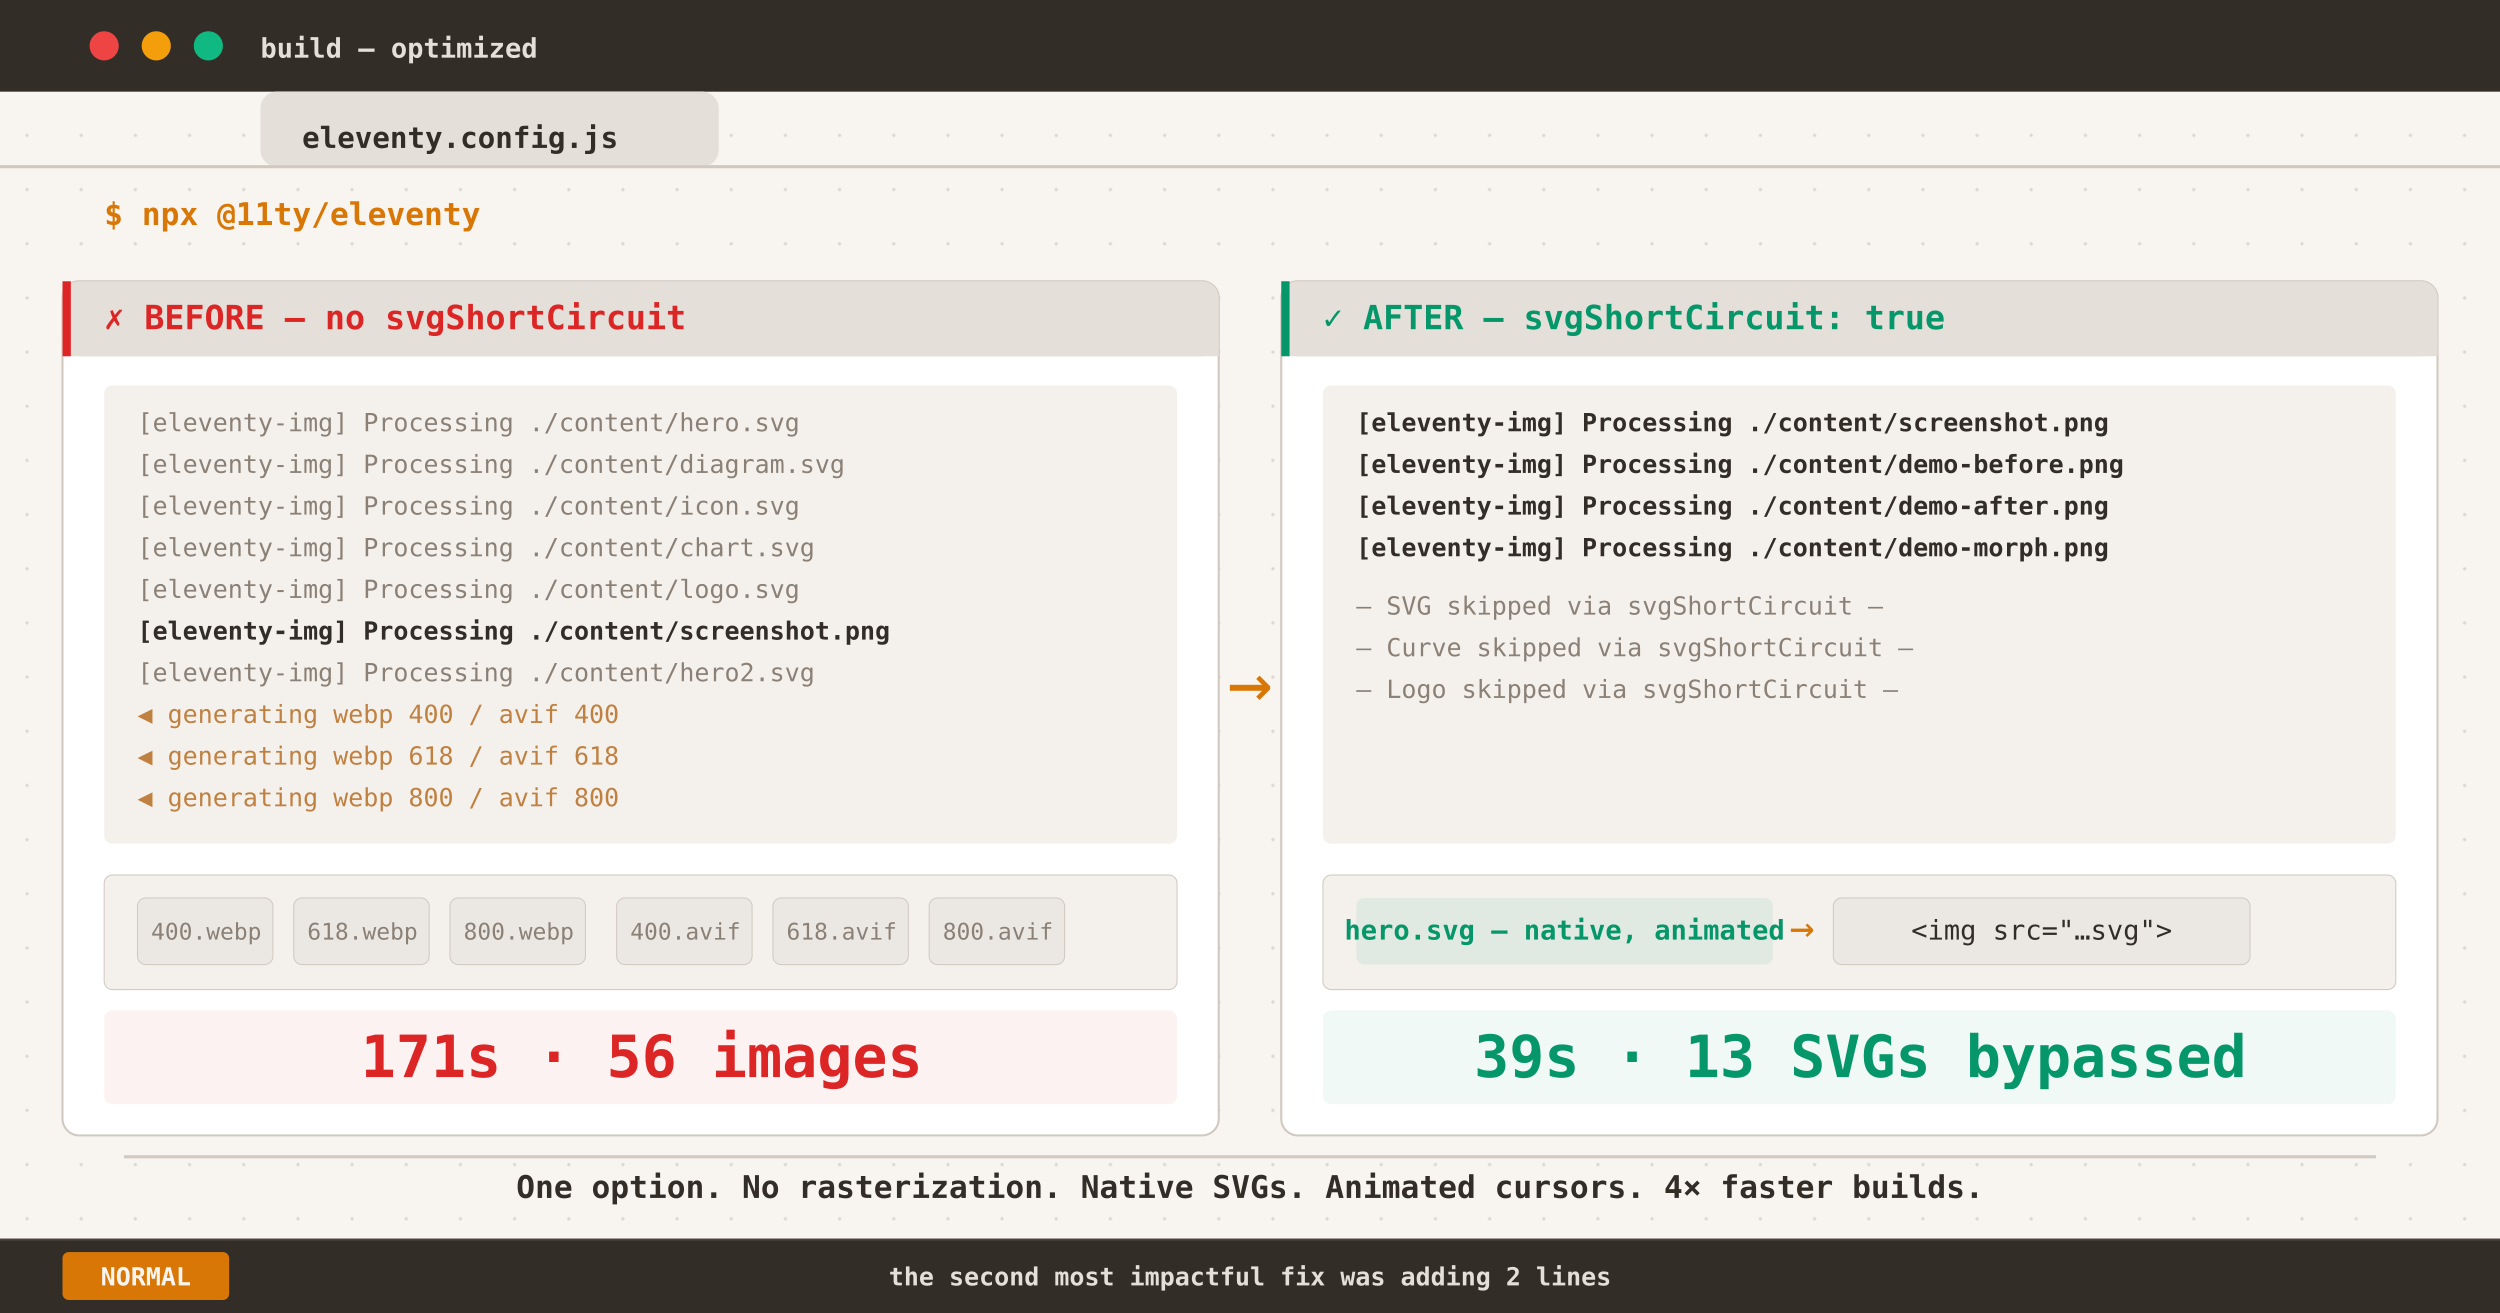
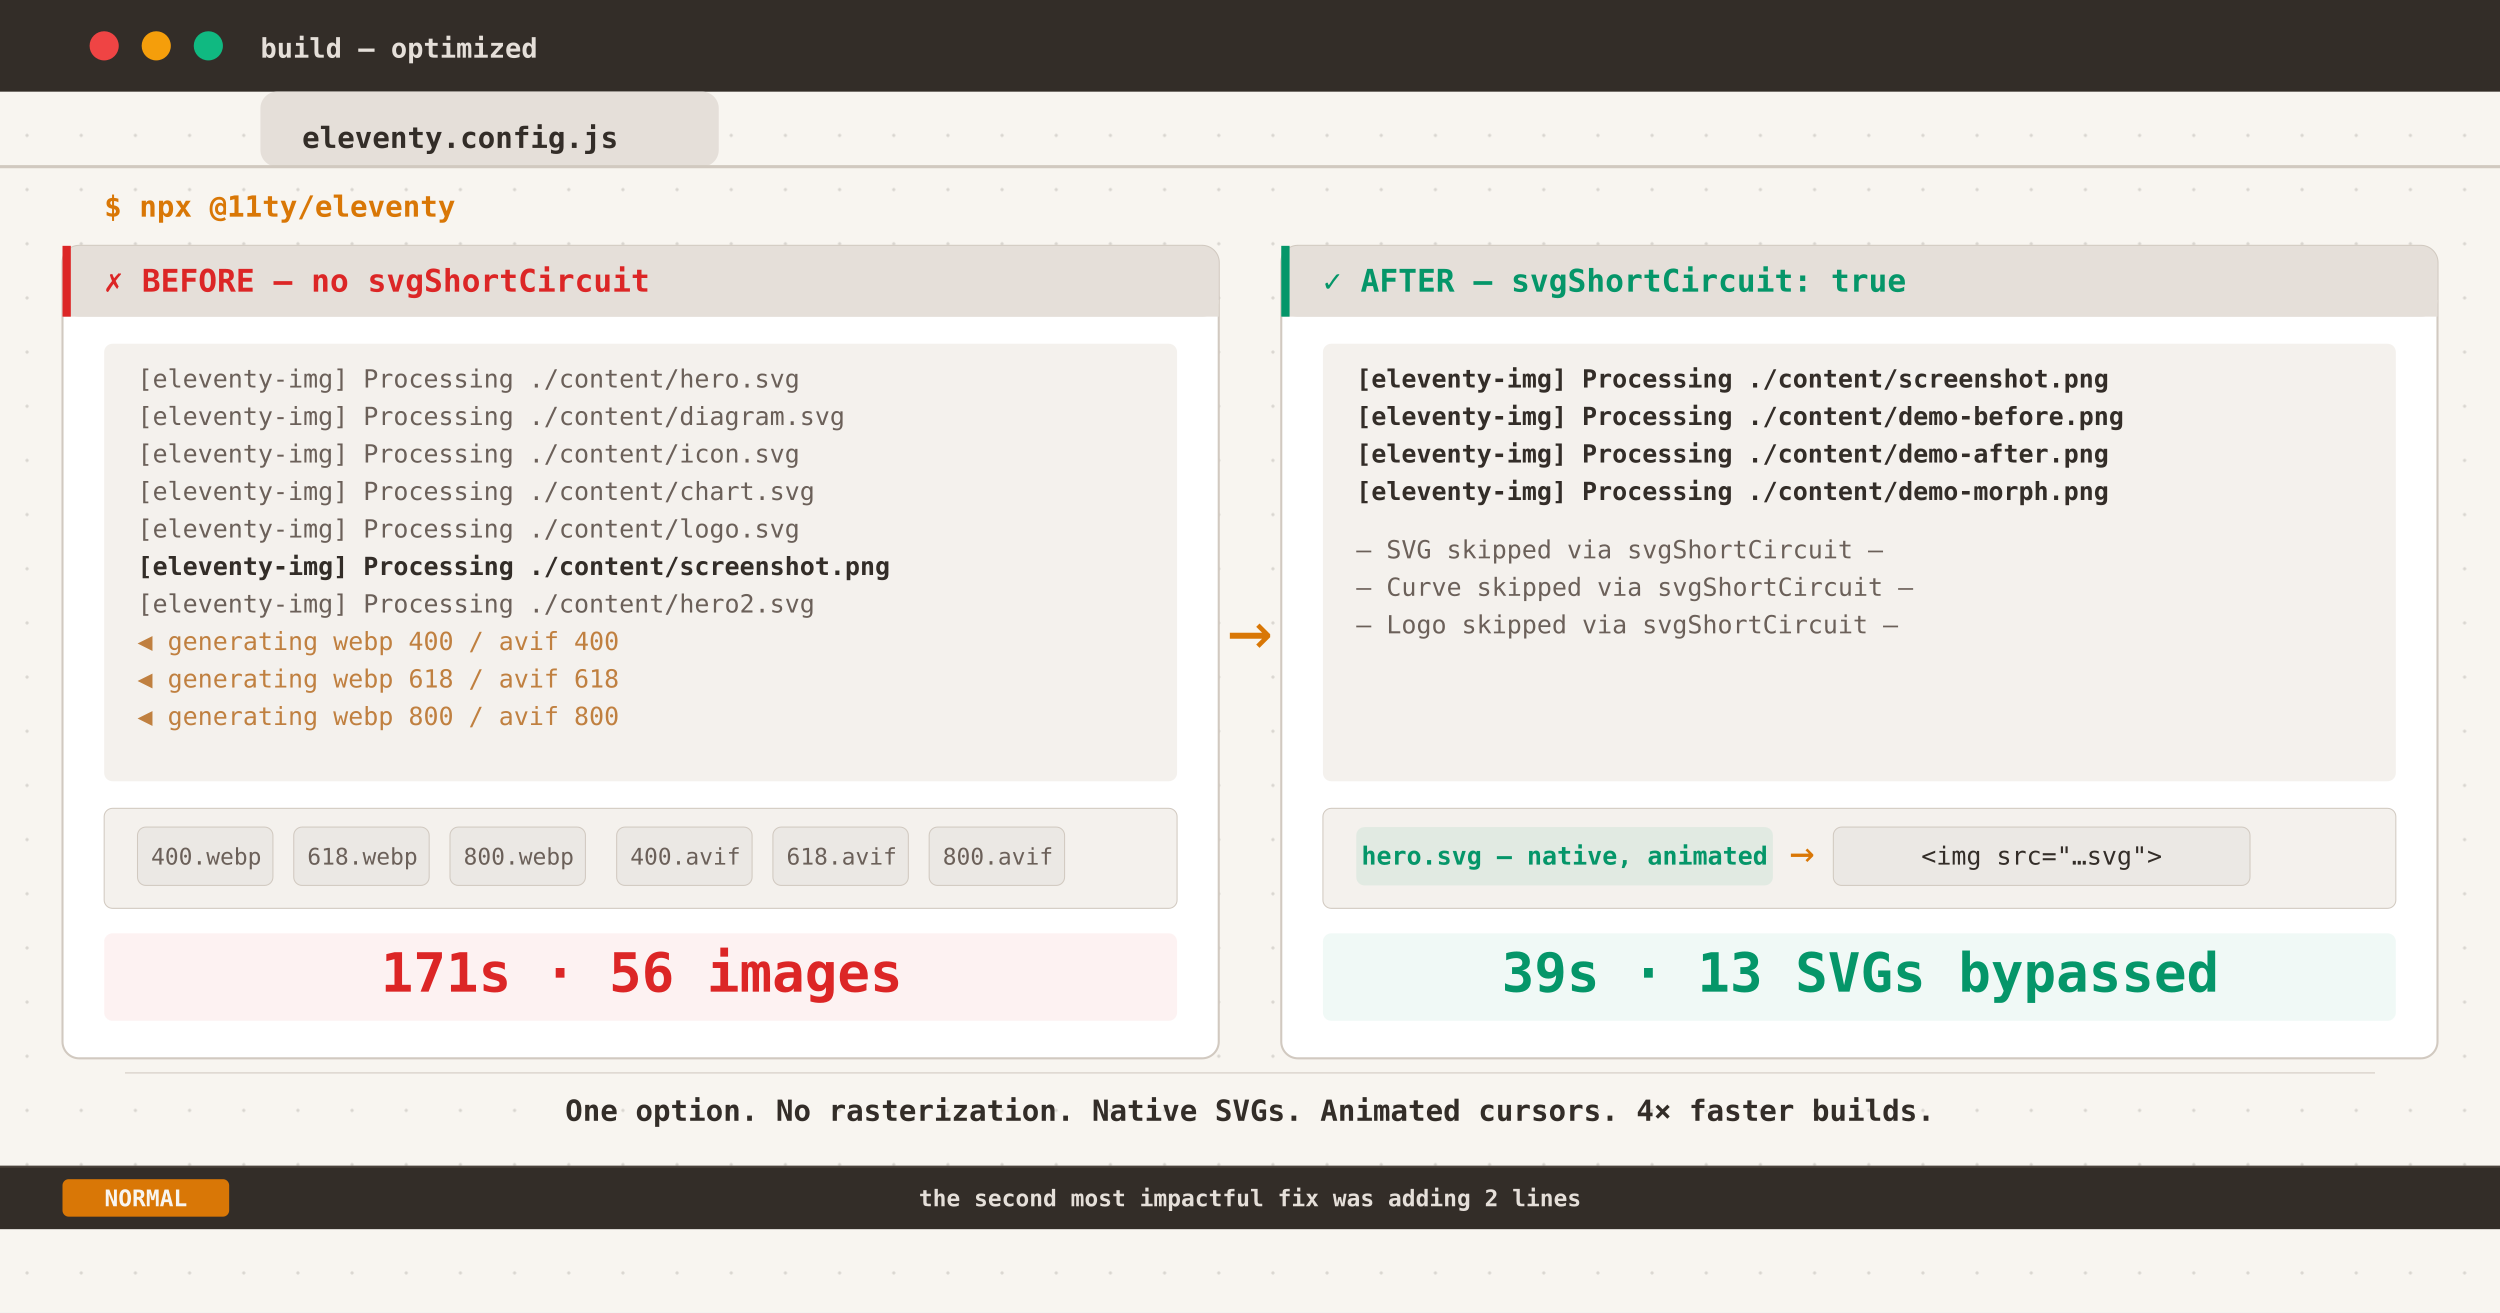
<svg xmlns="http://www.w3.org/2000/svg" viewBox="0 0 1200 630" width="1200" height="630">
  <defs>
    <style>
      .canvas-bg { fill: #f8f5f0; }
      .grid-dots { fill: #332D28; opacity: 0.15; }
      .title-bar { fill: #332D28; }
      .ui-tab { fill: #E5DFD9; }
      .ui-tab-text { fill: #332D28; }
      .ui-border { stroke: #D1C9C0; }
      .panel-bg { fill: #FFFFFF; }
      .log-bg { fill: #F4F1ED; }
      .text-base { fill: #F8F5F0; }
      .text-dark { fill: #332D28; }
-       .text-muted { fill: #8A8075; }
+       .text-muted { fill: #6B6059; }
      .text-prompt { fill: #D97706; font-weight: 700; }
      .text-hint { fill: #332D28; font-weight: 600; }
      .arrow { fill: #D97706; }
      .status-fail { fill: #DC2626; }
      .status-success { fill: #059669; }
      .accent-amber { fill: #D97706; }
      .badge-success { fill: #059669; fill-opacity: 0.08; }
      .badge-muted { fill: #332D28; fill-opacity: 0.05; }
      .statusbar-bg { fill: #332D28; }
      .statusbar-border { stroke: #4A423B; }
      .statusbar-badge { fill: #D97706; }
      .statusbar-badge-text { fill: #F8F5F0; }
      .statusbar-info { fill: #E5DFD9; }
+ 

      @media (prefers-color-scheme: dark) {
        .canvas-bg { fill: #161616; }
        .grid-dots { fill: #453E38; opacity: 0.3; }
        .title-bar { fill: #29241F; }
        .ui-tab { fill: #3D3630; }
        .ui-tab-text { fill: #F8F5F0; }
        .ui-border { stroke: #453E38; }
        .panel-bg { fill: #2E2924; }
        .log-bg { fill: #352F2A; }
        .text-base { fill: #F8F5F0; }
        .text-dark { fill: #D1D6CC; }
        .text-muted { fill: #7A6A5C; }
        .text-prompt { fill: #F59E0B; font-weight: normal; }
        .text-hint { fill: #D1D6CC; font-weight: normal; }
        .arrow { fill: #F59E0B; }
        .status-fail { fill: #E05050; }
        .status-success { fill: #10D9A8; }
        .accent-amber { fill: #F59E0B; }
        .badge-success { fill: #10D9A8; fill-opacity: 0.1; }
        .badge-muted { fill: #453E38; fill-opacity: 0.3; }
        .statusbar-bg { fill: #29241F; }
        .statusbar-border { stroke: #453E38; }
        .statusbar-badge { fill: #F59E0B; }
        .statusbar-badge-text { fill: #1C1917; }
        .statusbar-info { fill: #D1D6CC; }
      }
    </style>
    <pattern id="dynamic-dots" x="0" y="0" width="26" height="26" patternUnits="userSpaceOnUse">
      <circle class="grid-dots" cx="13" cy="13" r="0.8" />
    </pattern>
  </defs>
  <rect class="canvas-bg" width="1200" height="630" />
  <rect width="1200" height="630" fill="url(#dynamic-dots)" />
  <rect class="title-bar" x="0" y="0" width="1200" height="44" />
  <circle cx="50" cy="22" r="7" fill="#EF4444" />
  <circle cx="75" cy="22" r="7" fill="#F59E0B" />
  <circle cx="100" cy="22" r="7" fill="#10B981" />
  <text class="statusbar-info" x="125" y="24" font-family="'JetBrains Mono', monospace" font-size="13" font-weight="600" dominant-baseline="middle">build — optimized</text>
  <rect class="ui-tab" x="125" y="44" width="220" height="36" rx="8" />
  <text class="ui-tab-text" x="145" y="71" font-family="'JetBrains Mono', monospace" font-size="14" font-weight="600">eleventy.config.js</text>
  <line class="ui-border" x1="0" y1="80" x2="1200" y2="80" stroke-width="1.5" />
-   <text class="text-prompt" x="50" y="108" font-family="'JetBrains Mono', monospace" font-size="15">$ npx @11ty/eleventy</text>
-   <rect class="panel-bg ui-border" x="30" y="135" width="555" height="410" rx="8" stroke-width="1" />
-   <rect class="ui-tab" x="30" y="135" width="555" height="36" rx="8" />
-   <rect class="ui-tab" x="30" y="163" width="555" height="8" />
-   <rect class="status-fail" x="30" y="135" width="4" height="36" />
-   <text class="status-fail" x="50" y="158" font-family="'JetBrains Mono', monospace" font-size="16" font-weight="700">✗ BEFORE — no svgShortCircuit</text>
-   <rect class="log-bg" x="50" y="185" width="515" height="220" rx="4" />
+   <text class="text-prompt" x="50" y="104" font-family="'JetBrains Mono', monospace" font-size="14">$ npx @11ty/eleventy</text>
+   <rect class="panel-bg ui-border" x="30" y="118" width="555" height="390" rx="8" stroke-width="1" />
+   <rect class="ui-tab" x="30" y="118" width="555" height="34" rx="8" />
+   <rect class="ui-tab" x="30" y="144" width="555" height="8" />
+   <rect class="status-fail" x="30" y="118" width="4" height="34" />
+   <text class="status-fail" x="50" y="140" font-family="'JetBrains Mono', monospace" font-size="15" font-weight="700">✗ BEFORE — no svgShortCircuit</text>
+   <rect class="log-bg" x="50" y="165" width="515" height="210" rx="4" />
  <g font-family="'JetBrains Mono', monospace" font-size="12">
-     <text class="text-muted" x="66" y="207">[eleventy-img] Processing ./content/hero.svg</text>
-     <text class="text-muted" x="66" y="227">[eleventy-img] Processing ./content/diagram.svg</text>
-     <text class="text-muted" x="66" y="247">[eleventy-img] Processing ./content/icon.svg</text>
-     <text class="text-muted" x="66" y="267">[eleventy-img] Processing ./content/chart.svg</text>
-     <text class="text-muted" x="66" y="287">[eleventy-img] Processing ./content/logo.svg</text>
-     <text class="text-dark" x="66" y="307" font-weight="600">[eleventy-img] Processing ./content/screenshot.png</text>
-     <text class="text-muted" x="66" y="327">[eleventy-img] Processing ./content/hero2.svg</text>
-     <text x="66" y="347" fill="#C08040">  ◀ generating webp 400 / avif 400</text>
-     <text x="66" y="367" fill="#C08040">  ◀ generating webp 618 / avif 618</text>
-     <text x="66" y="387" fill="#C08040">  ◀ generating webp 800 / avif 800</text>
+     <text class="text-muted" x="66" y="186">[eleventy-img] Processing ./content/hero.svg</text>
+     <text class="text-muted" x="66" y="204">[eleventy-img] Processing ./content/diagram.svg</text>
+     <text class="text-muted" x="66" y="222">[eleventy-img] Processing ./content/icon.svg</text>
+     <text class="text-muted" x="66" y="240">[eleventy-img] Processing ./content/chart.svg</text>
+     <text class="text-muted" x="66" y="258">[eleventy-img] Processing ./content/logo.svg</text>
+     <text class="text-dark" x="66" y="276" font-weight="600">[eleventy-img] Processing ./content/screenshot.png</text>
+     <text class="text-muted" x="66" y="294">[eleventy-img] Processing ./content/hero2.svg</text>
+     <text x="66" y="312" fill="#C08040">  ◀ generating webp 400 / avif 400</text>
+     <text x="66" y="330" fill="#C08040">  ◀ generating webp 618 / avif 618</text>
+     <text x="66" y="348" fill="#C08040">  ◀ generating webp 800 / avif 800</text>
  </g>
-   <rect class="log-bg ui-border" x="50" y="420" width="515" height="55" rx="4" stroke-width="0.5" />
-   <g font-family="'JetBrains Mono', monospace" font-size="11" class="text-muted" text-anchor="middle">
-     <rect class="ui-border badge-muted" x="66" y="431" width="65" height="32" rx="4" stroke-width="0.5" />
-     <text x="99" y="451">400.webp</text>
-     <rect class="ui-border badge-muted" x="141" y="431" width="65" height="32" rx="4" stroke-width="0.5" />
-     <text x="174" y="451">618.webp</text>
-     <rect class="ui-border badge-muted" x="216" y="431" width="65" height="32" rx="4" stroke-width="0.5" />
-     <text x="249" y="451">800.webp</text>
-     <rect class="ui-border badge-muted" x="296" y="431" width="65" height="32" rx="4" stroke-width="0.5" />
-     <text x="329" y="451">400.avif</text>
-     <rect class="ui-border badge-muted" x="371" y="431" width="65" height="32" rx="4" stroke-width="0.5" />
-     <text x="404" y="451">618.avif</text>
-     <rect class="ui-border badge-muted" x="446" y="431" width="65" height="32" rx="4" stroke-width="0.5" />
-     <text x="479" y="451">800.avif</text>
+   <rect class="log-bg ui-border" x="50" y="388" width="515" height="48" rx="4" stroke-width="0.5" />
+   <g font-family="'JetBrains Mono', monospace" font-size="11" text-anchor="middle">
+     <rect class="ui-border badge-muted" x="66" y="397" width="65" height="28" rx="4" stroke-width="0.5" />
+     <text class="text-muted" x="99" y="415">400.webp</text>
+     <rect class="ui-border badge-muted" x="141" y="397" width="65" height="28" rx="4" stroke-width="0.5" />
+     <text class="text-muted" x="174" y="415">618.webp</text>
+     <rect class="ui-border badge-muted" x="216" y="397" width="65" height="28" rx="4" stroke-width="0.5" />
+     <text class="text-muted" x="249" y="415">800.webp</text>
+     <rect class="ui-border badge-muted" x="296" y="397" width="65" height="28" rx="4" stroke-width="0.5" />
+     <text class="text-muted" x="329" y="415">400.avif</text>
+     <rect class="ui-border badge-muted" x="371" y="397" width="65" height="28" rx="4" stroke-width="0.5" />
+     <text class="text-muted" x="404" y="415">618.avif</text>
+     <rect class="ui-border badge-muted" x="446" y="397" width="65" height="28" rx="4" stroke-width="0.5" />
+     <text class="text-muted" x="479" y="415">800.avif</text>
  </g>
-   <rect class="status-fail" x="50" y="485" width="515" height="45" fill-opacity="0.06" rx="4" />
-   <text class="status-fail" x="308" y="517" font-family="'JetBrains Mono', monospace" font-size="28" font-weight="700" text-anchor="middle">171s · 56 images</text>
-   <rect class="panel-bg ui-border" x="615" y="135" width="555" height="410" rx="8" stroke-width="1" />
-   <rect class="ui-tab" x="615" y="135" width="555" height="36" rx="8" />
-   <rect class="ui-tab" x="615" y="163" width="555" height="8" />
-   <rect class="status-success" x="615" y="135" width="4" height="36" />
-   <text class="status-success" x="635" y="158" font-family="'JetBrains Mono', monospace" font-size="16" font-weight="700">✓ AFTER — svgShortCircuit: true</text>
-   <rect class="log-bg" x="635" y="185" width="515" height="220" rx="4" />
+   <rect class="status-fail" x="50" y="448" width="515" height="42" fill-opacity="0.06" rx="4" />
+   <text class="status-fail" x="308" y="476" font-family="'JetBrains Mono', monospace" font-size="26" font-weight="700" text-anchor="middle">171s · 56 images</text>
+   <rect class="panel-bg ui-border" x="615" y="118" width="555" height="390" rx="8" stroke-width="1" />
+   <rect class="ui-tab" x="615" y="118" width="555" height="34" rx="8" />
+   <rect class="ui-tab" x="615" y="144" width="555" height="8" />
+   <rect class="status-success" x="615" y="118" width="4" height="34" />
+   <text class="status-success" x="635" y="140" font-family="'JetBrains Mono', monospace" font-size="15" font-weight="700">✓ AFTER — svgShortCircuit: true</text>
+   <rect class="log-bg" x="635" y="165" width="515" height="210" rx="4" />
  <g font-family="'JetBrains Mono', monospace" font-size="12">
-     <text class="text-dark" x="651" y="207" font-weight="600">[eleventy-img] Processing ./content/screenshot.png</text>
-     <text class="text-dark" x="651" y="227" font-weight="600">[eleventy-img] Processing ./content/demo-before.png</text>
-     <text class="text-dark" x="651" y="247" font-weight="600">[eleventy-img] Processing ./content/demo-after.png</text>
-     <text class="text-dark" x="651" y="267" font-weight="600">[eleventy-img] Processing ./content/demo-morph.png</text>
-     <text class="text-muted" x="651" y="295">— SVG skipped via svgShortCircuit —</text>
-     <text class="text-muted" x="651" y="315">— Curve skipped via svgShortCircuit —</text>
-     <text class="text-muted" x="651" y="335">— Logo skipped via svgShortCircuit —</text>
+     <text class="text-dark" x="651" y="186" font-weight="600">[eleventy-img] Processing ./content/screenshot.png</text>
+     <text class="text-dark" x="651" y="204" font-weight="600">[eleventy-img] Processing ./content/demo-before.png</text>
+     <text class="text-dark" x="651" y="222" font-weight="600">[eleventy-img] Processing ./content/demo-after.png</text>
+     <text class="text-dark" x="651" y="240" font-weight="600">[eleventy-img] Processing ./content/demo-morph.png</text>
+     <text class="text-muted" x="651" y="268">— SVG skipped via svgShortCircuit —</text>
+     <text class="text-muted" x="651" y="286">— Curve skipped via svgShortCircuit —</text>
+     <text class="text-muted" x="651" y="304">— Logo skipped via svgShortCircuit —</text>
  </g>
-   <rect class="log-bg ui-border" x="635" y="420" width="515" height="55" rx="4" stroke-width="0.5" />
-   <rect class="badge-success" x="651" y="431" width="200" height="32" rx="4" />
-   <text class="status-success" x="751" y="451" font-family="'JetBrains Mono', monospace" font-size="13" text-anchor="middle" font-weight="700">hero.svg — native, animated</text>
-   <text class="arrow" x="865" y="452" font-family="'JetBrains Mono', monospace" font-size="20" text-anchor="middle">→</text>
-   <rect class="ui-border badge-muted" x="880" y="431" width="200" height="32" rx="4" stroke-width="0.5" />
-   <text class="text-dark" x="980" y="451" font-family="'JetBrains Mono', monospace" font-size="13" text-anchor="middle">&lt;img src="…svg"&gt;</text>
-   <rect class="status-success" x="635" y="485" width="515" height="45" fill-opacity="0.06" rx="4" />
-   <text class="status-success" x="893" y="517" font-family="'JetBrains Mono', monospace" font-size="28" font-weight="700" text-anchor="middle">39s · 13 SVGs bypassed</text>
-   <text class="arrow" x="600" y="340" font-family="'JetBrains Mono', monospace" font-size="36" text-anchor="middle">→</text>
-   <rect class="ui-border" x="60" y="555" width="1080" height="0.5" fill="none" />
-   <text class="text-hint" x="600" y="575" font-family="'JetBrains Mono', monospace" font-size="15" text-anchor="middle">One option. No rasterization. Native SVGs. Animated cursors. 4× faster builds.</text>
-   <rect class="statusbar-bg" x="0" y="595" width="1200" height="45" />
-   <line class="statusbar-border" x1="0" y1="595" x2="1200" y2="595" stroke-width="1" />
-   <rect class="statusbar-badge" x="30" y="601" width="80" height="23" rx="3" />
-   <text class="statusbar-badge-text" x="70" y="617" font-family="'JetBrains Mono', monospace" font-size="12" font-weight="800" text-anchor="middle">NORMAL</text>
-   <text class="statusbar-info" x="600" y="617" font-family="'JetBrains Mono', monospace" font-size="12" font-weight="600" text-anchor="middle">the second most impactful fix was adding 2 lines</text>
+   <rect class="log-bg ui-border" x="635" y="388" width="515" height="48" rx="4" stroke-width="0.5" />
+   <rect class="badge-success" x="651" y="397" width="200" height="28" rx="4" />
+   <text class="status-success" x="751" y="415" font-family="'JetBrains Mono', monospace" font-size="12" text-anchor="middle" font-weight="700">hero.svg — native, animated</text>
+   <text class="arrow" x="865" y="416" font-family="'JetBrains Mono', monospace" font-size="20" text-anchor="middle">→</text>
+   <rect class="ui-border badge-muted" x="880" y="397" width="200" height="28" rx="4" stroke-width="0.5" />
+   <text class="text-dark" x="980" y="415" font-family="'JetBrains Mono', monospace" font-size="12" text-anchor="middle">&lt;img src="…svg"&gt;</text>
+   <rect class="status-success" x="635" y="448" width="515" height="42" fill-opacity="0.06" rx="4" />
+   <text class="status-success" x="893" y="476" font-family="'JetBrains Mono', monospace" font-size="26" font-weight="700" text-anchor="middle">39s · 13 SVGs bypassed</text>
+   <text class="arrow" x="600" y="315" font-family="'JetBrains Mono', monospace" font-size="36" text-anchor="middle">→</text>
+   <line class="ui-border" x1="60" y1="515" x2="1140" y2="515" stroke-width="0.5" />
+   <text class="text-hint" x="600" y="538" font-family="'JetBrains Mono', monospace" font-size="14" text-anchor="middle">One option. No rasterization. Native SVGs. Animated cursors. 4× faster builds.</text>
+   <rect class="statusbar-bg" x="0" y="560" width="1200" height="30" />
+   <line class="statusbar-border" x1="0" y1="560" x2="1200" y2="560" stroke-width="1" />
+   <rect class="statusbar-badge" x="30" y="566" width="80" height="18" rx="3" />
+   <text class="statusbar-badge-text" x="70" y="579" font-family="'JetBrains Mono', monospace" font-size="11" font-weight="800" text-anchor="middle">NORMAL</text>
+   <text class="statusbar-info" x="600" y="579" font-family="'JetBrains Mono', monospace" font-size="11" font-weight="600" text-anchor="middle">the second most impactful fix was adding 2 lines</text>
</svg>
